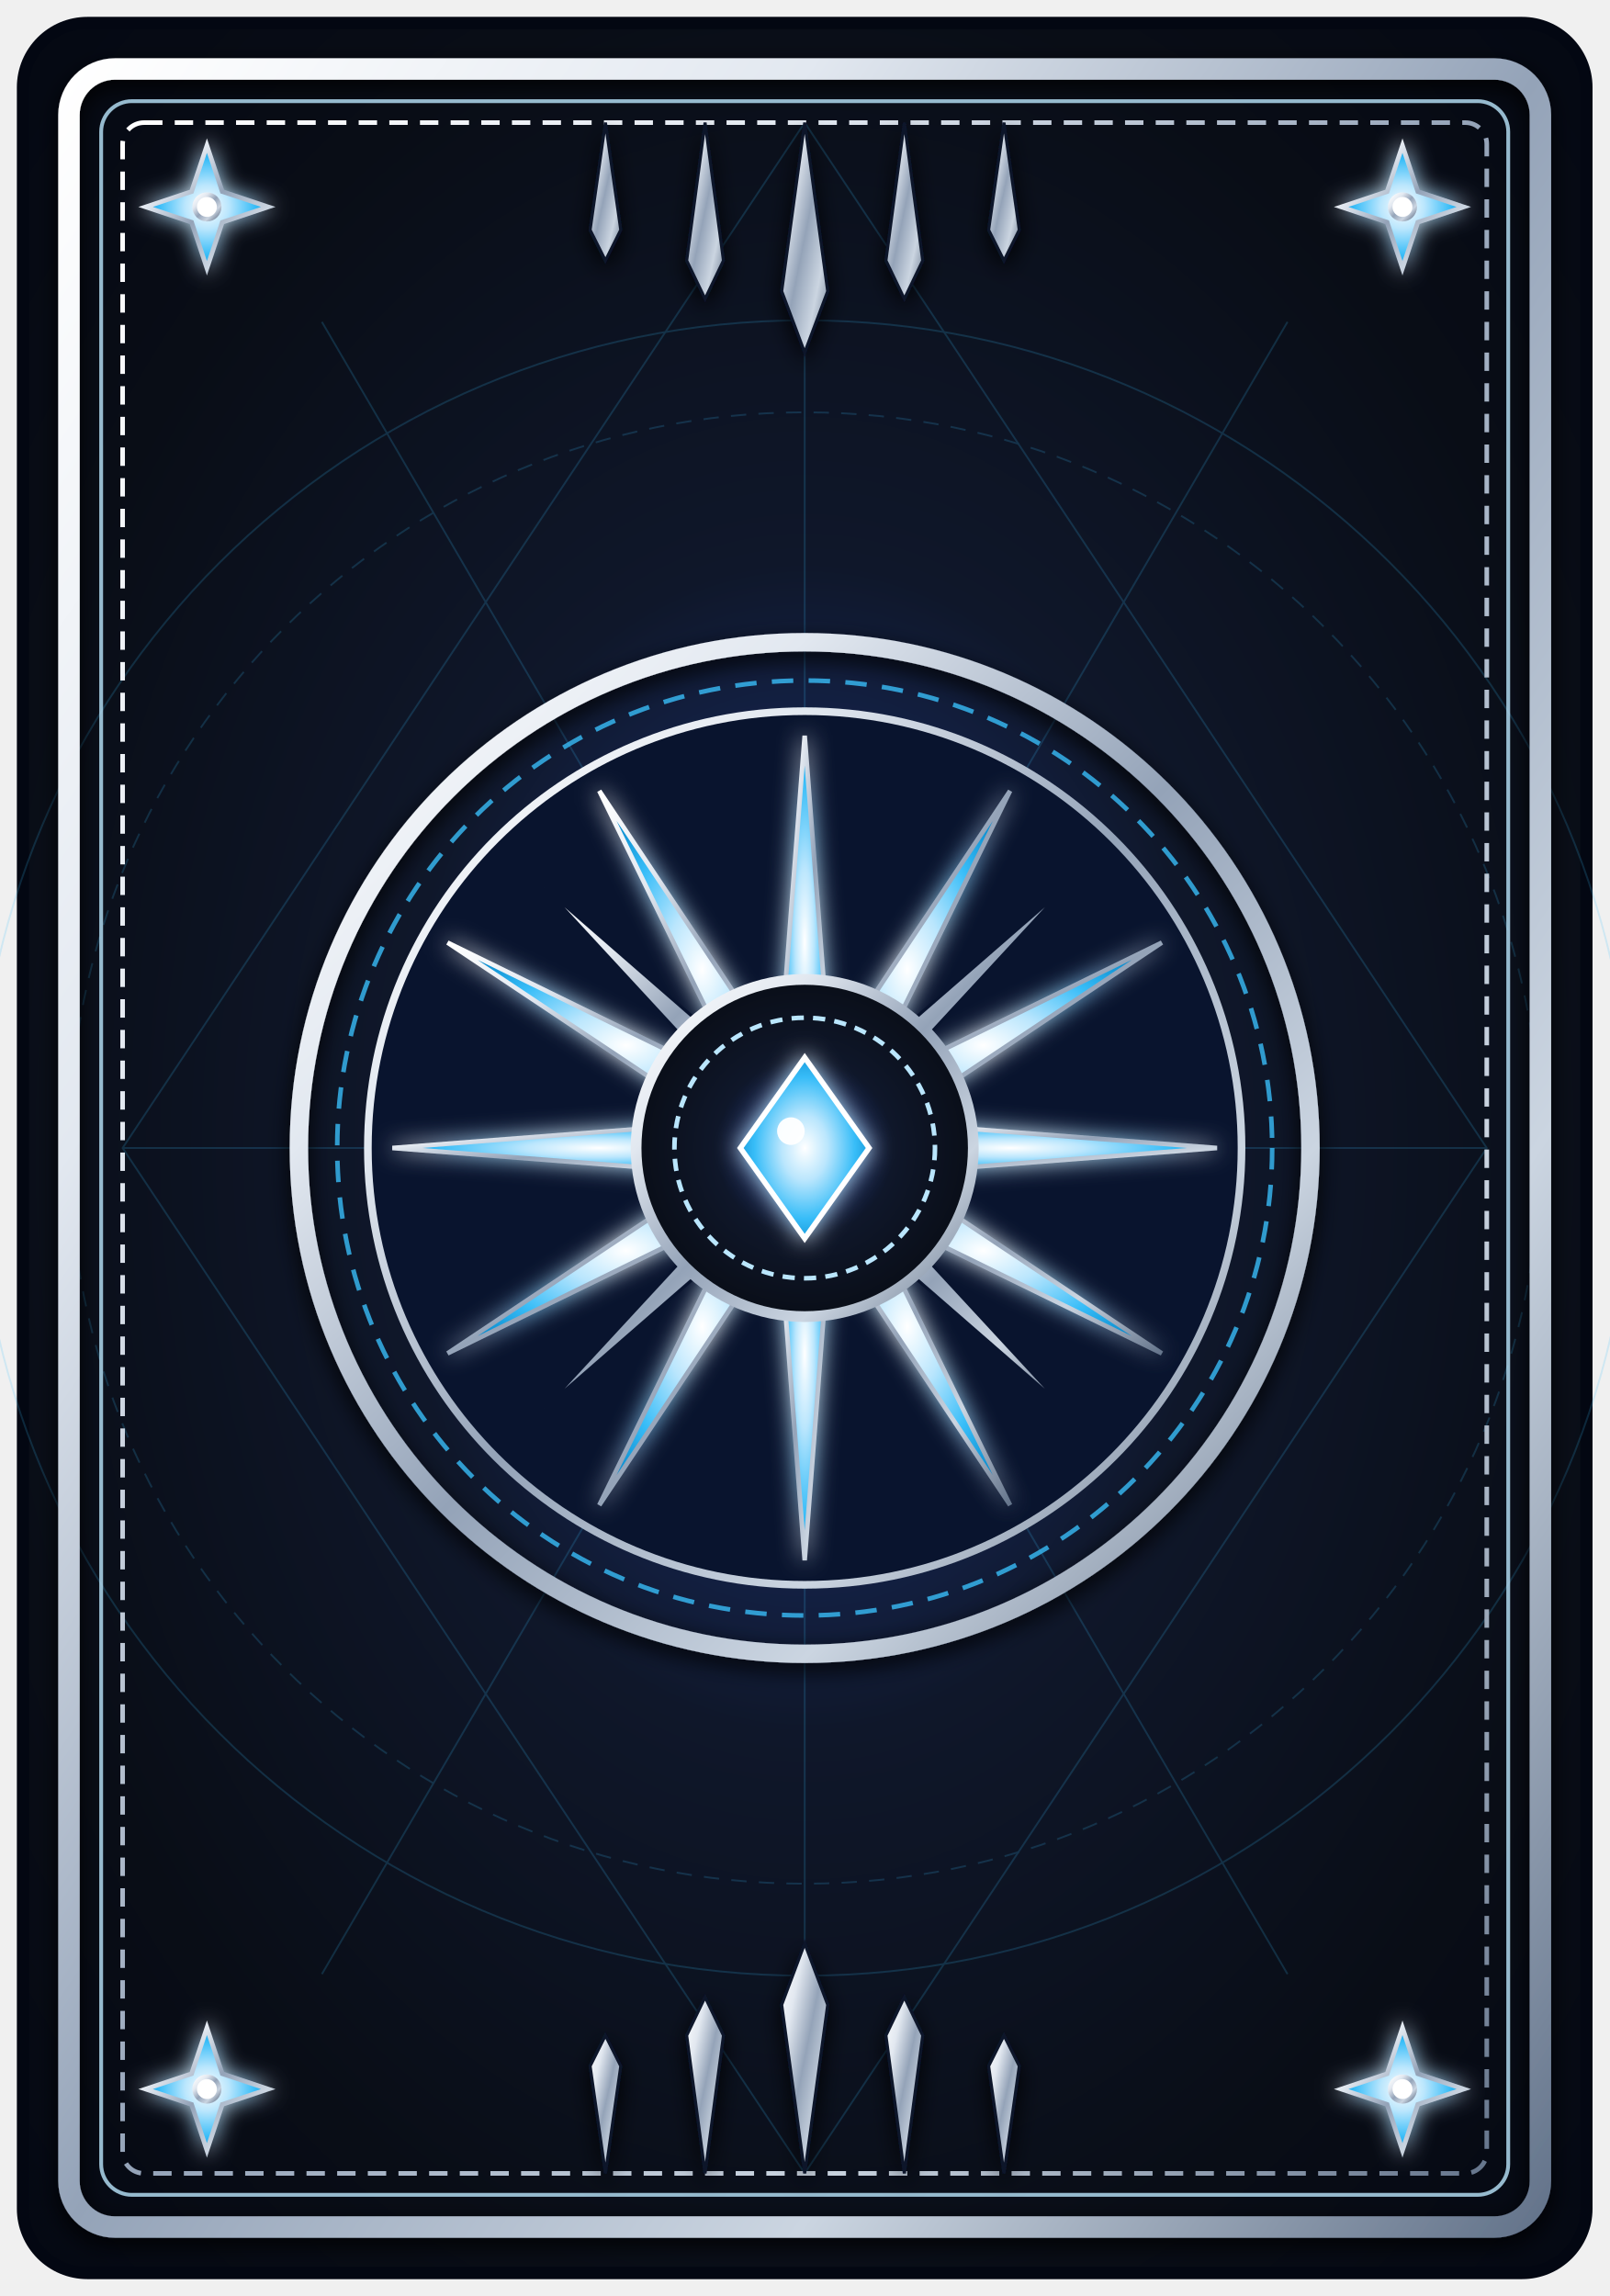
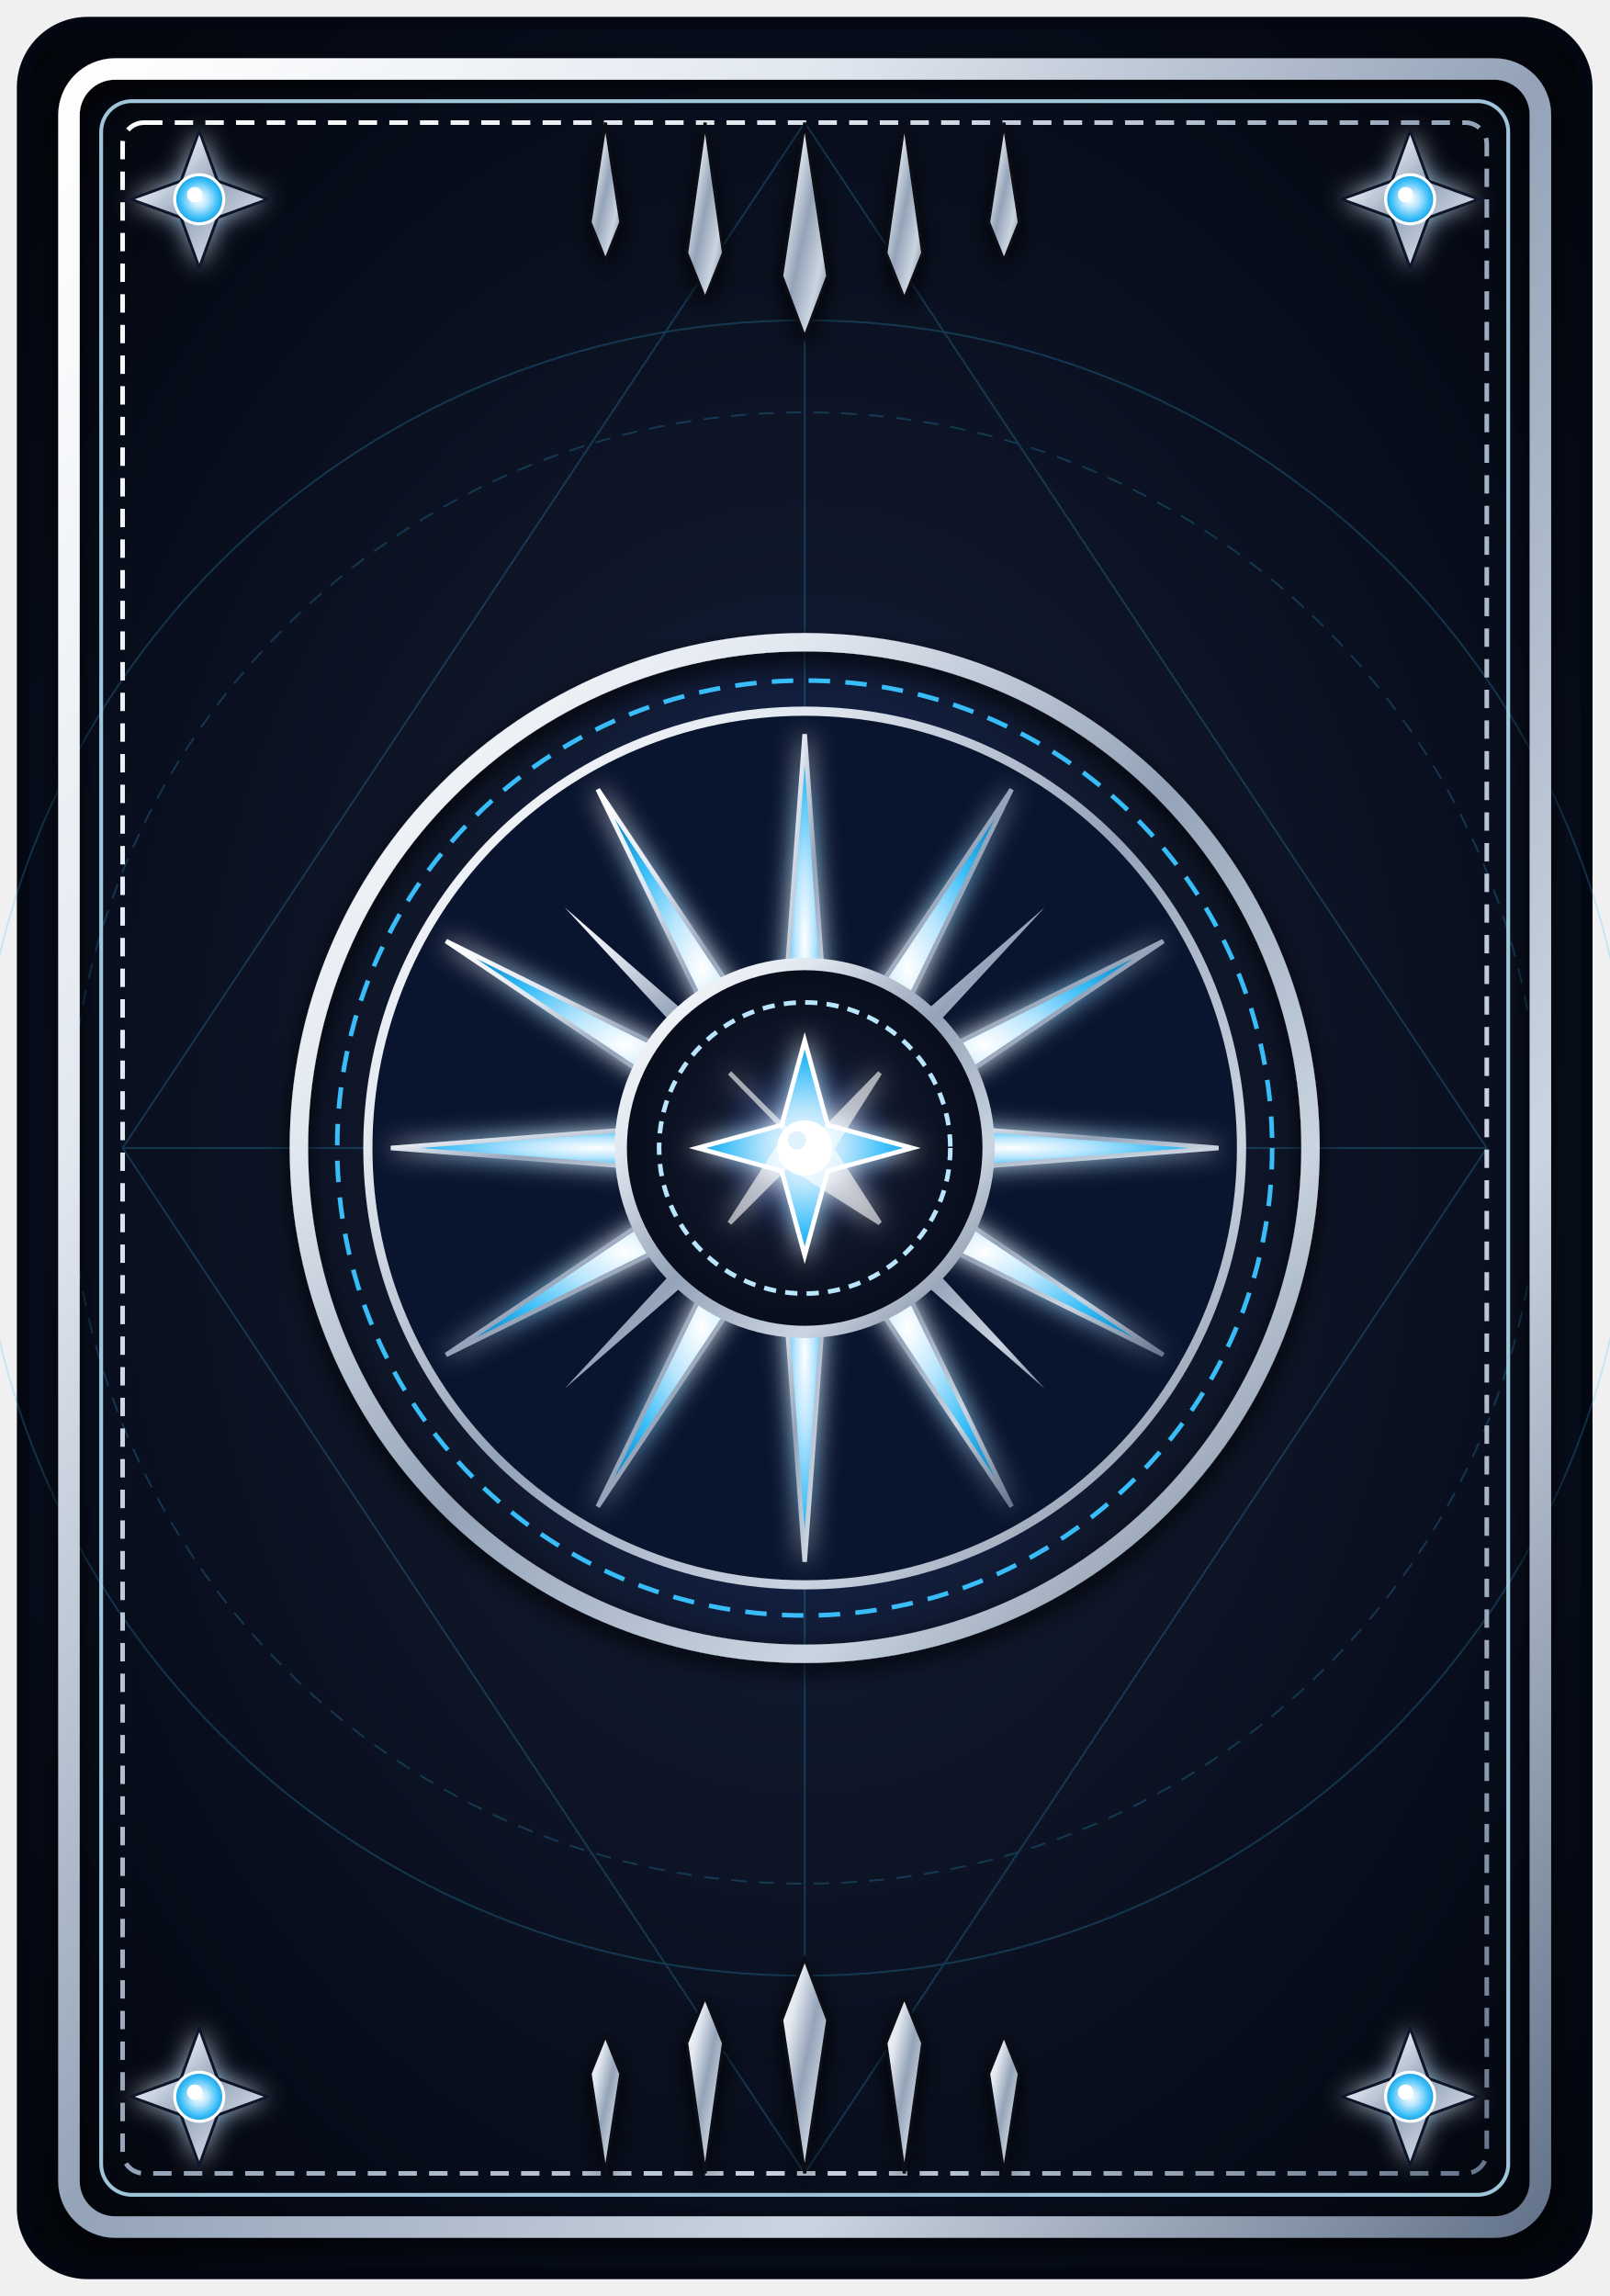
<svg xmlns="http://www.w3.org/2000/svg" viewBox="0 0 1050 1498" width="1050" height="1498">
  <defs>
-     <radialGradient id="glacierDepth" cx="50%" cy="50%" r="75%">
+     <radialGradient id="frostIceBase" cx="50%" cy="50%" r="72%">
      <stop offset="0%" stop-color="#1e3a8a" />
      <stop offset="35%" stop-color="#0f172a" />
-       <stop offset="70%" stop-color="#090d16" />
-       <stop offset="100%" stop-color="#030712" />
+       <stop offset="75%" stop-color="#060b18" />
+       <stop offset="100%" stop-color="#020408" />
    </radialGradient>
-     <linearGradient id="frostSilver" x1="0%" y1="0%" x2="100%" y2="100%">
+     <linearGradient id="sterlingSilver" x1="0%" y1="0%" x2="100%" y2="100%">
      <stop offset="0%" stop-color="#ffffff" />
      <stop offset="25%" stop-color="#e2e8f0" />
      <stop offset="50%" stop-color="#94a3b8" />
      <stop offset="75%" stop-color="#cbd5e1" />
      <stop offset="100%" stop-color="#64748b" />
    </linearGradient>
-     <radialGradient id="frostGlow" cx="50%" cy="50%" r="60%">
+     <radialGradient id="cyanCore" cx="50%" cy="50%" r="60%">
      <stop offset="0%" stop-color="#ffffff" />
      <stop offset="30%" stop-color="#bae6fd" />
      <stop offset="65%" stop-color="#38bdf8" />
      <stop offset="100%" stop-color="#0284c7" />
    </radialGradient>
    <filter id="iceGlow" x="-20%" y="-20%" width="140%" height="140%">
-       <feGaussianBlur stdDeviation="7" result="blur" />
+       <feGaussianBlur stdDeviation="8" result="blur" />
      <feComposite in="SourceGraphic" in2="blur" operator="over" />
    </filter>
-     <filter id="silverDrop" x="-10%" y="-10%" width="120%" height="120%">
-       <feDropShadow dx="0" dy="5" stdDeviation="7" flood-color="#000" flood-opacity="0.9" />
+     <filter id="silverShadow" x="-10%" y="-10%" width="120%" height="120%">
+       <feDropShadow dx="0" dy="6" stdDeviation="8" flood-color="#000000" flood-opacity="0.9" />
    </filter>
  </defs>
-   <rect x="15" y="15" width="1020" height="1468" rx="42" fill="url(#glacierDepth)" stroke="#030712" stroke-width="8" />
-   <g stroke="#38bdf8" stroke-width="1.2" opacity="0.18" fill="none">
+   <rect x="15" y="15" width="1020" height="1468" rx="42" fill="url(#frostIceBase)" stroke="#030712" stroke-width="8" />
+   <g stroke="#38bdf8" stroke-width="1.2" opacity="0.22" fill="none">
    <path d="M 525 80 L 970 749 L 525 1418 L 80 749 Z" />
    <circle cx="525" cy="749" r="540" />
    <circle cx="525" cy="749" r="480" stroke-dasharray="10 8" />
    <line x1="525" y1="80" x2="525" y2="1418" />
    <line x1="80" y1="749" x2="970" y2="749" />
-     <line x1="210" y1="210" x2="840" y2="1288" />
-     <line x1="210" y1="1288" x2="840" y2="210" />
  </g>
-   <rect x="45" y="45" width="960" height="1408" rx="30" fill="none" stroke="url(#frostSilver)" stroke-width="14" filter="url(#silverDrop)" />
-   <rect x="66" y="66" width="918" height="1366" rx="20" fill="none" stroke="#bae6fd" stroke-width="2.5" opacity="0.8" />
-   <rect x="80" y="80" width="890" height="1338" rx="14" fill="none" stroke="url(#frostSilver)" stroke-width="3" stroke-dasharray="12 8" />
-   <g fill="url(#frostSilver)" stroke="#0f172a" stroke-width="2" filter="url(#silverDrop)">
-     <polygon points="525,80 540,190 525,230 510,190" />
-     <polygon points="460,80 472,170 460,195 448,170" />
-     <polygon points="590,80 602,170 590,195 578,170" />
-     <polygon points="395,80 405,150 395,170 385,150" />
-     <polygon points="655,80 665,150 655,170 645,150" />
-     <polygon points="525,1418 540,1308 525,1268 510,1308" />
-     <polygon points="460,1418 472,1328 460,1303 448,1328" />
-     <polygon points="590,1418 602,1328 590,1303 578,1328" />
-     <polygon points="395,1418 405,1348 395,1328 385,1348" />
-     <polygon points="655,1418 665,1348 655,1328 645,1348" />
+   <rect x="45" y="45" width="960" height="1408" rx="30" fill="none" stroke="url(#sterlingSilver)" stroke-width="14" filter="url(#silverShadow)" />
+   <rect x="66" y="66" width="918" height="1366" rx="20" fill="none" stroke="#bae6fd" stroke-width="2.5" opacity="0.85" />
+   <rect x="80" y="80" width="890" height="1338" rx="14" fill="none" stroke="url(#sterlingSilver)" stroke-width="3" stroke-dasharray="12 8" />
+   <g fill="url(#sterlingSilver)" stroke="#090d16" stroke-width="2" filter="url(#silverShadow)">
+     <polygon points="525,80 540,180 525,220 510,180" />
+     <polygon points="460,80 472,165 460,195 448,165" />
+     <polygon points="590,80 602,165 590,195 578,165" />
+     <polygon points="395,80 405,145 395,170 385,145" />
+     <polygon points="655,80 665,145 655,170 645,145" />
+     <polygon points="525,1418 540,1318 525,1278 510,1318" />
+     <polygon points="460,1418 472,1333 460,1303 448,1333" />
+     <polygon points="590,1418 602,1333 590,1303 578,1333" />
+     <polygon points="395,1418 405,1353 395,1328 385,1353" />
+     <polygon points="655,1418 665,1353 655,1328 645,1353" />
  </g>
-   <g fill="url(#frostGlow)" stroke="url(#frostSilver)" stroke-width="3" filter="url(#iceGlow)">
-     <g transform="translate(135, 135)">
-       <polygon points="0,-40 10,-10 40,0 10,10 0,40 -10,10 -40,0 -10,-10" />
-       <circle cx="0" cy="0" r="8" fill="#fff" />
+   <g filter="url(#iceGlow)">
+     <g transform="translate(130, 130)">
+       <polygon points="0,-45 12,-12 45,0 12,12 0,45 -12,12 -45,0 -12,-12" fill="url(#sterlingSilver)" stroke="#0f172a" stroke-width="2" />
+       <circle cx="0" cy="0" r="16" fill="url(#cyanCore)" stroke="#ffffff" stroke-width="2" />
+       <circle cx="-3" cy="-3" r="5" fill="#ffffff" />
    </g>
-     <g transform="translate(915, 135)">
-       <polygon points="0,-40 10,-10 40,0 10,10 0,40 -10,10 -40,0 -10,-10" />
-       <circle cx="0" cy="0" r="8" fill="#fff" />
+     <g transform="translate(920, 130)">
+       <polygon points="0,-45 12,-12 45,0 12,12 0,45 -12,12 -45,0 -12,-12" fill="url(#sterlingSilver)" stroke="#0f172a" stroke-width="2" />
+       <circle cx="0" cy="0" r="16" fill="url(#cyanCore)" stroke="#ffffff" stroke-width="2" />
+       <circle cx="-3" cy="-3" r="5" fill="#ffffff" />
    </g>
-     <g transform="translate(135, 1363)">
-       <polygon points="0,-40 10,-10 40,0 10,10 0,40 -10,10 -40,0 -10,-10" />
-       <circle cx="0" cy="0" r="8" fill="#fff" />
+     <g transform="translate(130, 1368)">
+       <polygon points="0,-45 12,-12 45,0 12,12 0,45 -12,12 -45,0 -12,-12" fill="url(#sterlingSilver)" stroke="#0f172a" stroke-width="2" />
+       <circle cx="0" cy="0" r="16" fill="url(#cyanCore)" stroke="#ffffff" stroke-width="2" />
+       <circle cx="-3" cy="-3" r="5" fill="#ffffff" />
    </g>
-     <g transform="translate(915, 1363)">
-       <polygon points="0,-40 10,-10 40,0 10,10 0,40 -10,10 -40,0 -10,-10" />
-       <circle cx="0" cy="0" r="8" fill="#fff" />
+     <g transform="translate(920, 1368)">
+       <polygon points="0,-45 12,-12 45,0 12,12 0,45 -12,12 -45,0 -12,-12" fill="url(#sterlingSilver)" stroke="#0f172a" stroke-width="2" />
+       <circle cx="0" cy="0" r="16" fill="url(#cyanCore)" stroke="#ffffff" stroke-width="2" />
+       <circle cx="-3" cy="-3" r="5" fill="#ffffff" />
    </g>
  </g>
-   <circle cx="525" cy="749" r="330" fill="none" stroke="url(#frostSilver)" stroke-width="12" filter="url(#silverDrop)" />
-   <circle cx="525" cy="749" r="305" fill="none" stroke="#38bdf8" stroke-width="3" stroke-dasharray="14 10" opacity="0.8" />
-   <circle cx="525" cy="749" r="285" fill="#09142e" stroke="url(#frostSilver)" stroke-width="5" />
-   <g fill="url(#frostGlow)" stroke="url(#frostSilver)" stroke-width="3" filter="url(#iceGlow)">
-     <polygon points="525,480 542,700 525,749 508,700" />
-     <polygon points="525,1018 542,798 525,749 508,798" />
-     <polygon points="794,749 574,766 525,749 574,732" />
-     <polygon points="256,749 476,766 525,749 476,732" />
-     <polygon points="659,516 564,710 525,749 539,696" />
-     <polygon points="758,615 578,735 525,749 564,710" />
-     <polygon points="758,883 564,788 525,749 578,763" />
-     <polygon points="659,982 539,802 525,749 564,788" />
-     <polygon points="391,982 486,788 525,749 511,802" />
-     <polygon points="292,883 472,763 525,749 486,788" />
-     <polygon points="292,615 486,710 525,749 472,735" />
-     <polygon points="391,516 511,696 525,749 486,710" />
+   <circle cx="525" cy="749" r="330" fill="none" stroke="url(#sterlingSilver)" stroke-width="12" filter="url(#silverShadow)" />
+   <circle cx="525" cy="749" r="305" fill="none" stroke="#38bdf8" stroke-width="3" stroke-dasharray="14 10" />
+   <circle cx="525" cy="749" r="285" fill="#09142e" stroke="url(#sterlingSilver)" stroke-width="6" />
+   <g fill="url(#cyanCore)" stroke="url(#sterlingSilver)" stroke-width="3" filter="url(#iceGlow)">
+     <polygon points="525,479 542,709 525,749 508,709" />
+     <polygon points="660,515 565,710 525,749 539,696" />
+     <polygon points="759,614 579,735 525,749 565,710" />
+     <polygon points="795,749 575,766 525,749 575,732" />
+     <polygon points="759,884 565,788 525,749 579,763" />
+     <polygon points="660,983 539,802 525,749 565,788" />
+     <polygon points="525,1019 542,789 525,749 508,789" />
+     <polygon points="390,983 485,788 525,749 511,802" />
+     <polygon points="291,884 471,763 525,749 485,788" />
+     <polygon points="255,749 475,766 525,749 475,732" />
+     <polygon points="291,614 485,710 525,749 471,735" />
+     <polygon points="390,515 511,696 525,749 485,710" />
  </g>
-   <g fill="url(#frostSilver)" stroke="#09142e" stroke-width="2">
+   <g fill="url(#sterlingSilver)" stroke="#09142e" stroke-width="2">
    <polygon points="695,579 560,725 525,749 540,714" />
    <polygon points="695,919 540,784 525,749 560,773" />
    <polygon points="355,919 490,773 525,749 510,784" />
    <polygon points="355,579 510,714 525,749 490,725" />
  </g>
-   <circle cx="525" cy="749" r="110" fill="url(#glacierDepth)" stroke="url(#frostSilver)" stroke-width="7" />
-   <circle cx="525" cy="749" r="85" fill="none" stroke="#bae6fd" stroke-width="3" stroke-dasharray="8 6" />
-   <polygon points="525,690 567,749 525,808 483,749" fill="url(#frostGlow)" stroke="#ffffff" stroke-width="3.5" filter="url(#iceGlow)" />
-   <circle cx="516" cy="738" r="9" fill="#ffffff" opacity="0.95" />
+   <circle cx="525" cy="749" r="120" fill="url(#frostIceBase)" stroke="url(#sterlingSilver)" stroke-width="8" />
+   <circle cx="525" cy="749" r="95" fill="none" stroke="#bae6fd" stroke-width="3" stroke-dasharray="8 6" />
+   <g fill="url(#cyanCore)" stroke="#ffffff" stroke-width="3" filter="url(#iceGlow)">
+     <polygon points="525,679 540,734 595,749 540,764 525,819 510,764 455,749 510,734" />
+     <polygon points="574,700 536,739 574,798 514,760 476,798 514,739 476,700 536,760" fill="#ffffff" opacity="0.6" />
+   </g>
+   <circle cx="525" cy="749" r="18" fill="#ffffff" />
+   <circle cx="520" cy="744" r="6" fill="#e0f2fe" />
</svg>
